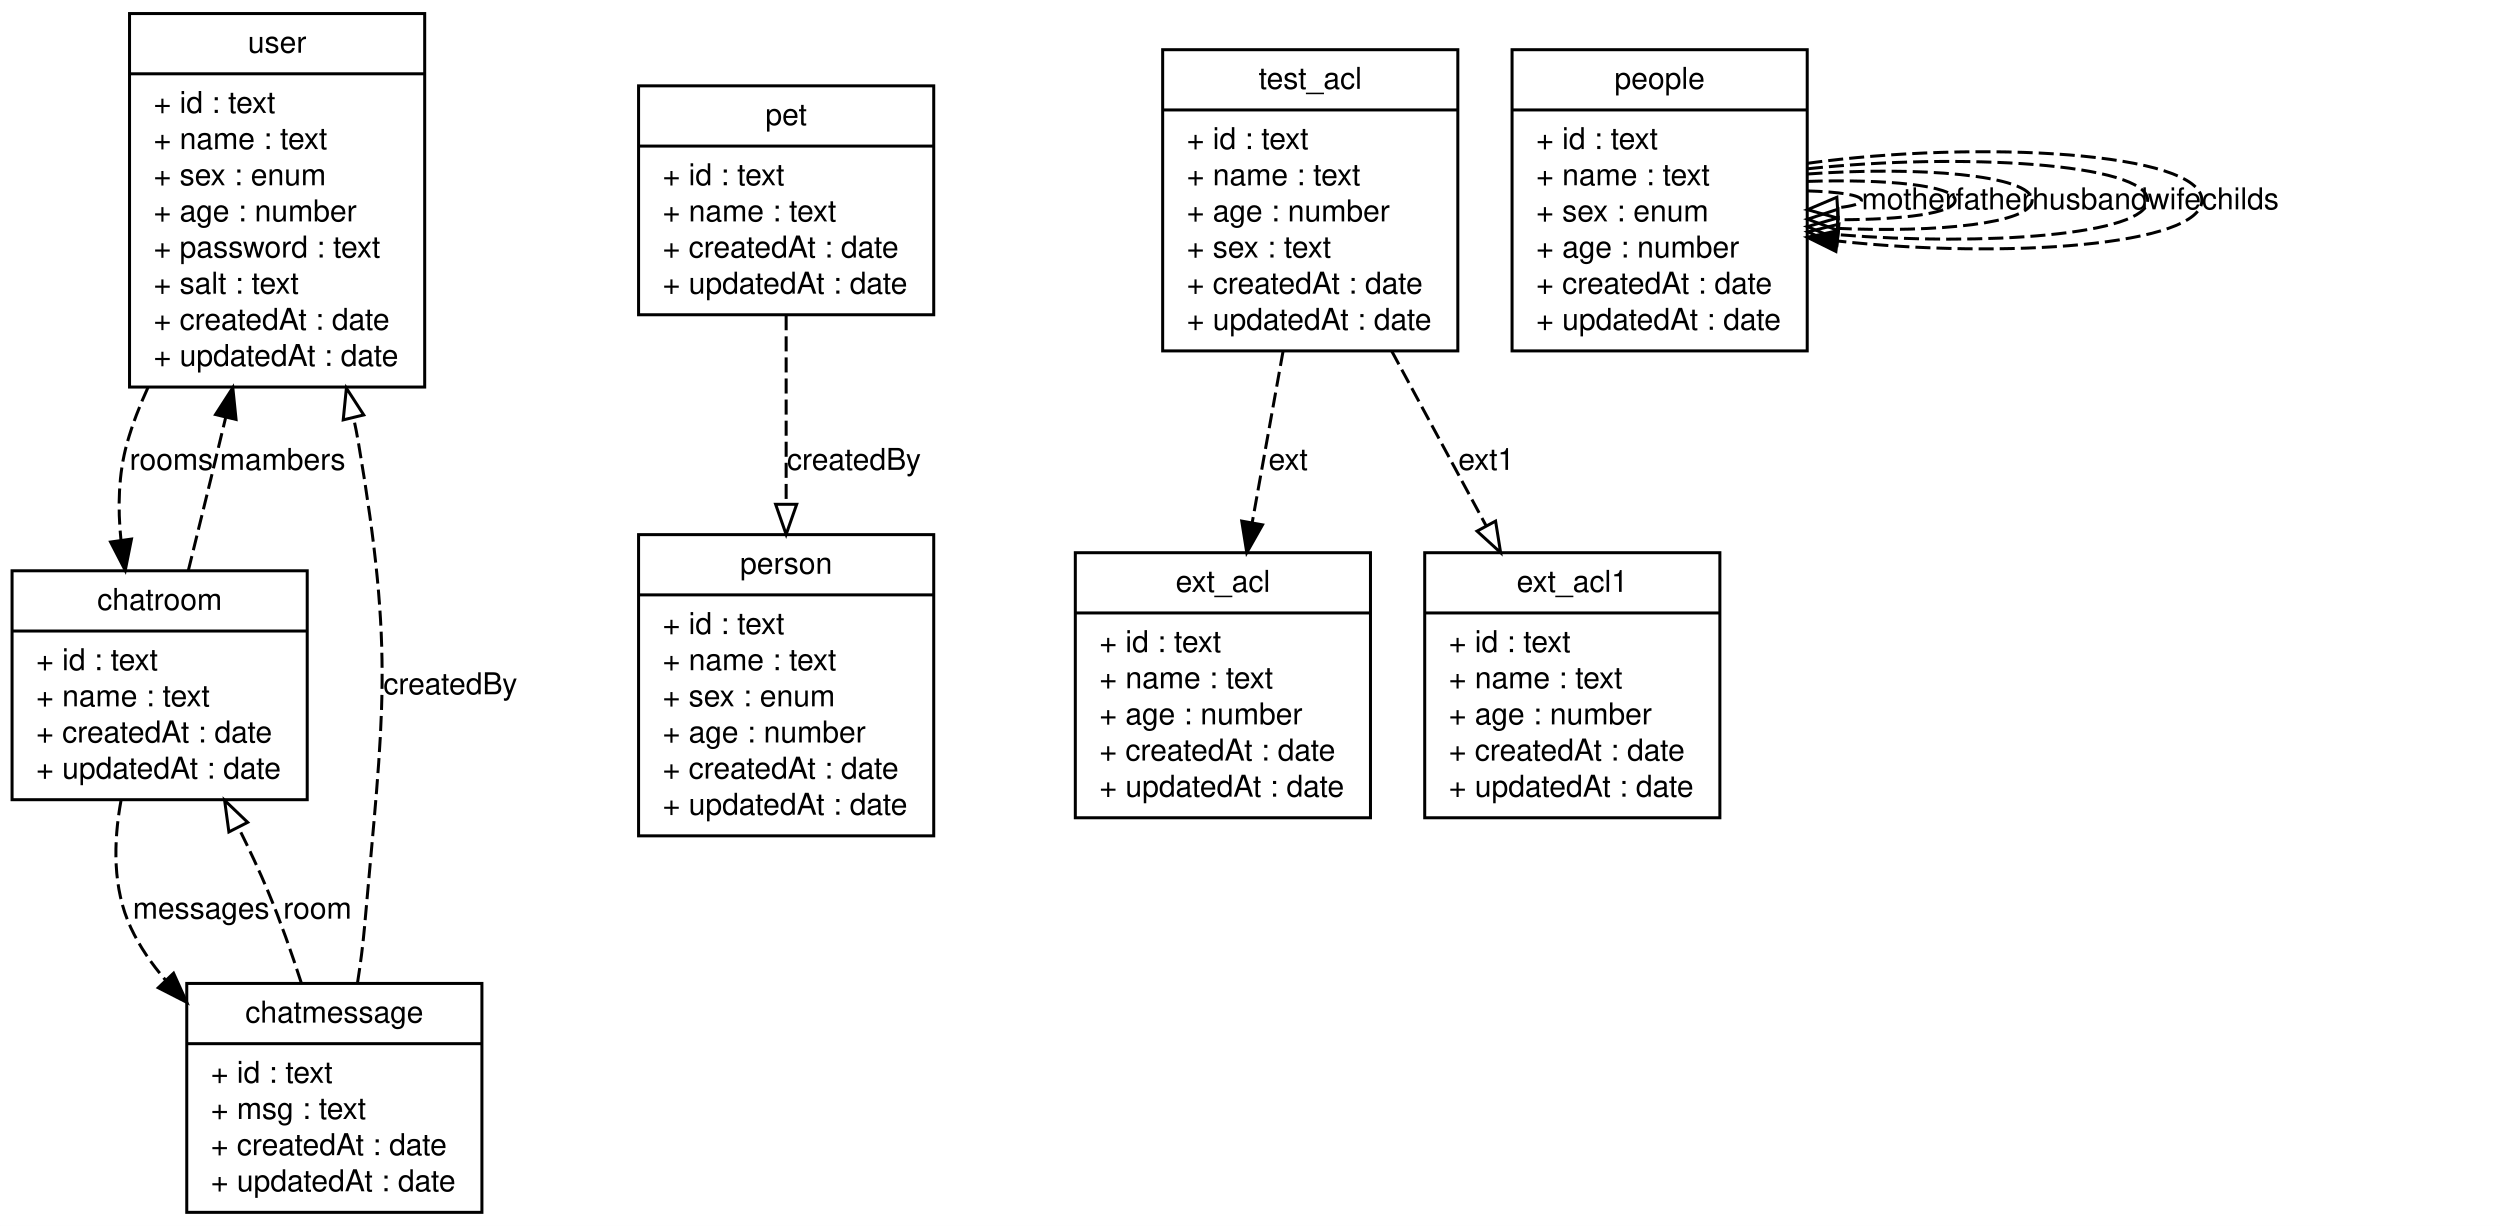
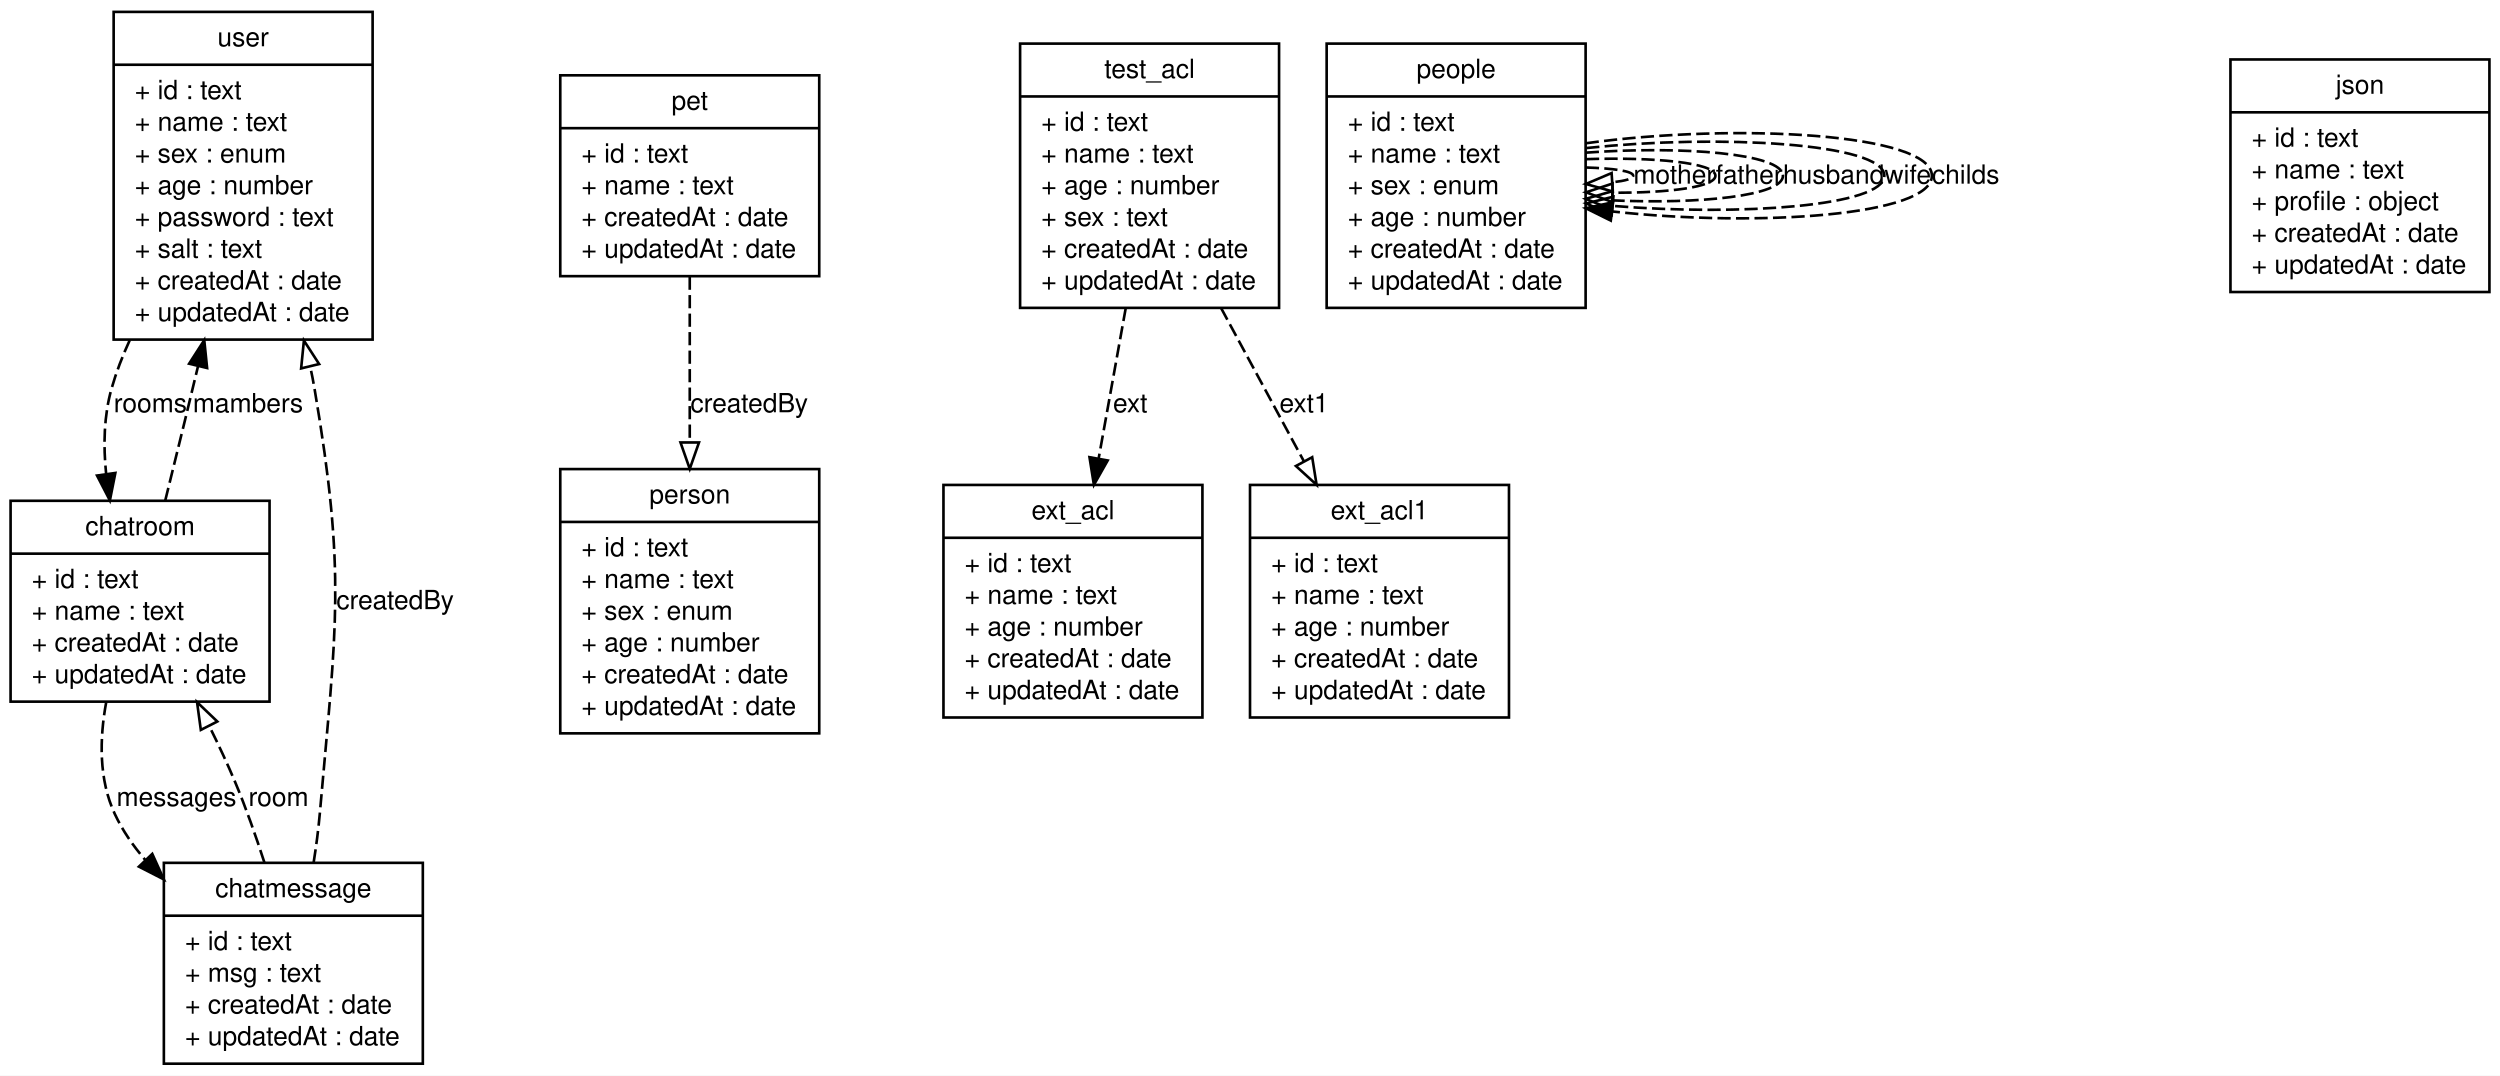
- <svg xmlns="http://www.w3.org/2000/svg" xmlns:xlink="http://www.w3.org/1999/xlink" width="830pt" height="407pt" viewBox="0.00 0.00 829.99 407.00">
+ <svg xmlns="http://www.w3.org/2000/svg" xmlns:xlink="http://www.w3.org/1999/xlink" width="946pt" height="407pt" viewBox="0.00 0.00 945.99 407.00">
  <g id="graph0" class="graph" transform="scale(1 1) rotate(0) translate(4 403)">
-     <polygon fill="#ffffff" stroke="transparent" points="-4,4 -4,-403 825.992,-403 825.992,4 -4,4" />
+     <polygon fill="#ffffff" stroke="transparent" points="-4,4 -4,-403 941.992,-403 941.992,4 -4,4" />
    <g id="node1" class="node">
      <g id="a_node1">
        <a xlink:title="user">
          <polygon fill="#ffffff" stroke="#000000" points="39,-274.5 39,-398.5 136.992,-398.5 136.992,-274.5 39,-274.5" />
          <text text-anchor="middle" x="87.996" y="-385.5" font-family="Helvetica,sans-Serif" font-size="10.00" fill="#000000">user</text>
          <polyline fill="none" stroke="#000000" points="39,-378.5 136.992,-378.5 " />
          <text text-anchor="start" x="47" y="-365.5" font-family="Helvetica,sans-Serif" font-size="10.00" fill="#000000">+ id : text</text>
          <text text-anchor="start" x="47" y="-353.5" font-family="Helvetica,sans-Serif" font-size="10.00" fill="#000000">+ name : text</text>
          <text text-anchor="start" x="47" y="-341.5" font-family="Helvetica,sans-Serif" font-size="10.00" fill="#000000">+ sex : enum</text>
          <text text-anchor="start" x="47" y="-329.5" font-family="Helvetica,sans-Serif" font-size="10.00" fill="#000000">+ age : number</text>
          <text text-anchor="start" x="47" y="-317.5" font-family="Helvetica,sans-Serif" font-size="10.00" fill="#000000">+ password : text</text>
          <text text-anchor="start" x="47" y="-305.5" font-family="Helvetica,sans-Serif" font-size="10.00" fill="#000000">+ salt : text</text>
          <text text-anchor="start" x="47" y="-293.5" font-family="Helvetica,sans-Serif" font-size="10.00" fill="#000000">+ createdAt : date</text>
          <text text-anchor="start" x="47" y="-281.5" font-family="Helvetica,sans-Serif" font-size="10.00" fill="#000000">+ updatedAt : date</text>
        </a>
      </g>
    </g>
    <g id="node8" class="node">
      <g id="a_node8">
        <a xlink:title="chatroom">
          <polygon fill="#ffffff" stroke="#000000" points="0,-137.5 0,-213.5 97.992,-213.5 97.992,-137.5 0,-137.5" />
          <text text-anchor="middle" x="48.996" y="-200.5" font-family="Helvetica,sans-Serif" font-size="10.00" fill="#000000">chatroom</text>
          <polyline fill="none" stroke="#000000" points="0,-193.5 97.992,-193.5 " />
          <text text-anchor="start" x="8" y="-180.5" font-family="Helvetica,sans-Serif" font-size="10.00" fill="#000000">+ id : text</text>
          <text text-anchor="start" x="8" y="-168.5" font-family="Helvetica,sans-Serif" font-size="10.00" fill="#000000">+ name : text</text>
          <text text-anchor="start" x="8" y="-156.5" font-family="Helvetica,sans-Serif" font-size="10.00" fill="#000000">+ createdAt : date</text>
          <text text-anchor="start" x="8" y="-144.5" font-family="Helvetica,sans-Serif" font-size="10.00" fill="#000000">+ updatedAt : date</text>
        </a>
      </g>
    </g>
    <g id="edge1" class="edge">
      <path fill="none" stroke="#000000" stroke-dasharray="5,2" d="M45.11,-274.323C42.345,-268.319 39.972,-262.164 38.22,-256 35.299,-245.722 35.051,-234.474 36.151,-223.733" />
      <polygon fill="#000000" stroke="#000000" points="39.644,-224.027 37.574,-213.637 32.712,-223.05 39.644,-224.027" />
      <text text-anchor="middle" x="52.884" y="-247" font-family="Helvetica,sans-Serif" font-size="10.00" fill="#000000">rooms</text>
    </g>
    <g id="node2" class="node">
      <g id="a_node2">
        <a xlink:title="person">
          <polygon fill="#ffffff" stroke="#000000" points="208,-125.5 208,-225.5 305.992,-225.5 305.992,-125.5 208,-125.5" />
          <text text-anchor="middle" x="256.996" y="-212.5" font-family="Helvetica,sans-Serif" font-size="10.00" fill="#000000">person</text>
          <polyline fill="none" stroke="#000000" points="208,-205.5 305.992,-205.5 " />
          <text text-anchor="start" x="216" y="-192.5" font-family="Helvetica,sans-Serif" font-size="10.00" fill="#000000">+ id : text</text>
          <text text-anchor="start" x="216" y="-180.5" font-family="Helvetica,sans-Serif" font-size="10.00" fill="#000000">+ name : text</text>
          <text text-anchor="start" x="216" y="-168.5" font-family="Helvetica,sans-Serif" font-size="10.00" fill="#000000">+ sex : enum</text>
          <text text-anchor="start" x="216" y="-156.5" font-family="Helvetica,sans-Serif" font-size="10.00" fill="#000000">+ age : number</text>
          <text text-anchor="start" x="216" y="-144.5" font-family="Helvetica,sans-Serif" font-size="10.00" fill="#000000">+ createdAt : date</text>
          <text text-anchor="start" x="216" y="-132.5" font-family="Helvetica,sans-Serif" font-size="10.00" fill="#000000">+ updatedAt : date</text>
        </a>
      </g>
    </g>
    <g id="node3" class="node">
      <g id="a_node3">
        <a xlink:title="ext_acl">
          <polygon fill="#ffffff" stroke="#000000" points="353,-131.5 353,-219.5 450.992,-219.5 450.992,-131.5 353,-131.5" />
          <text text-anchor="middle" x="401.996" y="-206.5" font-family="Helvetica,sans-Serif" font-size="10.00" fill="#000000">ext_acl</text>
          <polyline fill="none" stroke="#000000" points="353,-199.5 450.992,-199.5 " />
          <text text-anchor="start" x="361" y="-186.5" font-family="Helvetica,sans-Serif" font-size="10.00" fill="#000000">+ id : text</text>
          <text text-anchor="start" x="361" y="-174.5" font-family="Helvetica,sans-Serif" font-size="10.00" fill="#000000">+ name : text</text>
          <text text-anchor="start" x="361" y="-162.5" font-family="Helvetica,sans-Serif" font-size="10.00" fill="#000000">+ age : number</text>
          <text text-anchor="start" x="361" y="-150.5" font-family="Helvetica,sans-Serif" font-size="10.00" fill="#000000">+ createdAt : date</text>
          <text text-anchor="start" x="361" y="-138.5" font-family="Helvetica,sans-Serif" font-size="10.00" fill="#000000">+ updatedAt : date</text>
        </a>
      </g>
    </g>
    <g id="node4" class="node">
      <g id="a_node4">
        <a xlink:title="ext_acl1">
          <polygon fill="#ffffff" stroke="#000000" points="469,-131.5 469,-219.5 566.992,-219.5 566.992,-131.5 469,-131.5" />
          <text text-anchor="middle" x="517.996" y="-206.5" font-family="Helvetica,sans-Serif" font-size="10.00" fill="#000000">ext_acl1</text>
          <polyline fill="none" stroke="#000000" points="469,-199.5 566.992,-199.5 " />
          <text text-anchor="start" x="477" y="-186.5" font-family="Helvetica,sans-Serif" font-size="10.00" fill="#000000">+ id : text</text>
          <text text-anchor="start" x="477" y="-174.5" font-family="Helvetica,sans-Serif" font-size="10.00" fill="#000000">+ name : text</text>
          <text text-anchor="start" x="477" y="-162.5" font-family="Helvetica,sans-Serif" font-size="10.00" fill="#000000">+ age : number</text>
          <text text-anchor="start" x="477" y="-150.5" font-family="Helvetica,sans-Serif" font-size="10.00" fill="#000000">+ createdAt : date</text>
          <text text-anchor="start" x="477" y="-138.5" font-family="Helvetica,sans-Serif" font-size="10.00" fill="#000000">+ updatedAt : date</text>
        </a>
      </g>
    </g>
    <g id="node5" class="node">
      <g id="a_node5">
        <a xlink:title="test_acl">
          <polygon fill="#ffffff" stroke="#000000" points="382,-286.5 382,-386.5 479.992,-386.5 479.992,-286.5 382,-286.5" />
          <text text-anchor="middle" x="430.996" y="-373.5" font-family="Helvetica,sans-Serif" font-size="10.00" fill="#000000">test_acl</text>
          <polyline fill="none" stroke="#000000" points="382,-366.5 479.992,-366.5 " />
          <text text-anchor="start" x="390" y="-353.5" font-family="Helvetica,sans-Serif" font-size="10.00" fill="#000000">+ id : text</text>
          <text text-anchor="start" x="390" y="-341.5" font-family="Helvetica,sans-Serif" font-size="10.00" fill="#000000">+ name : text</text>
          <text text-anchor="start" x="390" y="-329.5" font-family="Helvetica,sans-Serif" font-size="10.00" fill="#000000">+ age : number</text>
          <text text-anchor="start" x="390" y="-317.5" font-family="Helvetica,sans-Serif" font-size="10.00" fill="#000000">+ sex : text</text>
          <text text-anchor="start" x="390" y="-305.5" font-family="Helvetica,sans-Serif" font-size="10.00" fill="#000000">+ createdAt : date</text>
          <text text-anchor="start" x="390" y="-293.5" font-family="Helvetica,sans-Serif" font-size="10.00" fill="#000000">+ updatedAt : date</text>
        </a>
      </g>
    </g>
    <g id="edge2" class="edge">
      <path fill="none" stroke="#000000" stroke-dasharray="5,2" d="M421.979,-286.441C418.724,-268.372 415.038,-247.903 411.724,-229.51" />
      <polygon fill="#000000" stroke="#000000" points="415.145,-228.755 409.928,-219.534 408.256,-229.996 415.145,-228.755" />
      <text text-anchor="middle" x="423.665" y="-247" font-family="Helvetica,sans-Serif" font-size="10.00" fill="#000000">ext</text>
    </g>
    <g id="edge3" class="edge">
      <path fill="none" stroke="#000000" stroke-dasharray="5,2" d="M458.046,-286.441C467.991,-268.037 479.282,-247.144 489.361,-228.49" />
      <polygon fill="none" stroke="#000000" points="492.526,-229.995 494.201,-219.534 486.368,-226.668 492.526,-229.995" />
      <text text-anchor="middle" x="489.445" y="-247" font-family="Helvetica,sans-Serif" font-size="10.00" fill="#000000">ext1</text>
    </g>
    <g id="node6" class="node">
      <g id="a_node6">
        <a xlink:title="people">
          <polygon fill="#ffffff" stroke="#000000" points="498,-286.5 498,-386.5 595.992,-386.5 595.992,-286.5 498,-286.5" />
          <text text-anchor="middle" x="546.996" y="-373.5" font-family="Helvetica,sans-Serif" font-size="10.00" fill="#000000">people</text>
          <polyline fill="none" stroke="#000000" points="498,-366.5 595.992,-366.5 " />
          <text text-anchor="start" x="506" y="-353.5" font-family="Helvetica,sans-Serif" font-size="10.00" fill="#000000">+ id : text</text>
          <text text-anchor="start" x="506" y="-341.5" font-family="Helvetica,sans-Serif" font-size="10.00" fill="#000000">+ name : text</text>
          <text text-anchor="start" x="506" y="-329.5" font-family="Helvetica,sans-Serif" font-size="10.00" fill="#000000">+ sex : enum</text>
          <text text-anchor="start" x="506" y="-317.5" font-family="Helvetica,sans-Serif" font-size="10.00" fill="#000000">+ age : number</text>
          <text text-anchor="start" x="506" y="-305.5" font-family="Helvetica,sans-Serif" font-size="10.00" fill="#000000">+ createdAt : date</text>
          <text text-anchor="start" x="506" y="-293.5" font-family="Helvetica,sans-Serif" font-size="10.00" fill="#000000">+ updatedAt : date</text>
        </a>
      </g>
    </g>
    <g id="edge4" class="edge">
      <path fill="none" stroke="#000000" stroke-dasharray="5,2" d="M596.073,-339.621C606.478,-339.304 613.992,-338.264 613.992,-336.5 613.992,-335.398 611.057,-334.578 606.315,-334.041" />
      <polygon fill="none" stroke="#000000" points="606.278,-330.531 596.073,-333.379 605.827,-337.517 606.278,-330.531" />
      <text text-anchor="middle" x="629.549" y="-333.5" font-family="Helvetica,sans-Serif" font-size="10.00" fill="#000000">mother</text>
    </g>
    <g id="edge5" class="edge">
      <path fill="none" stroke="#000000" stroke-dasharray="5,2" d="M596.122,-342.776C621.468,-343.598 645.106,-341.505 645.106,-336.5 645.106,-332.179 627.49,-330.029 606.366,-330.05" />
      <polygon fill="none" stroke="#000000" points="606.061,-326.555 596.122,-330.224 606.18,-333.554 606.061,-326.555" />
      <text text-anchor="middle" x="657.888" y="-333.5" font-family="Helvetica,sans-Serif" font-size="10.00" fill="#000000">father</text>
    </g>
    <g id="edge6" class="edge">
      <path fill="none" stroke="#000000" stroke-dasharray="5,2" d="M596.038,-345.23C632.194,-347.876 670.67,-344.966 670.67,-336.5 670.67,-328.828 639.07,-325.719 606.234,-327.172" />
      <polygon fill="none" stroke="#000000" points="605.816,-323.691 596.038,-327.77 606.226,-330.679 605.816,-323.691" />
      <text text-anchor="middle" x="689.847" y="-333.5" font-family="Helvetica,sans-Serif" font-size="10.00" fill="#000000">husband</text>
    </g>
    <g id="edge7" class="edge">
      <path fill="none" stroke="#000000" stroke-dasharray="5,2" d="M596.227,-346.975C646.497,-352.32 709.024,-348.829 709.024,-336.5 709.024,-324.99 654.525,-321.182 606.382,-325.077" />
      <polygon fill="none" stroke="#000000" points="605.859,-321.611 596.227,-326.025 606.509,-328.58 605.859,-321.611" />
      <text text-anchor="middle" x="717.912" y="-333.5" font-family="Helvetica,sans-Serif" font-size="10.00" fill="#000000">wife</text>
    </g>
    <g id="edge8" class="edge">
      <path fill="none" stroke="#000000" stroke-dasharray="5,2" d="M596.014,-348.781C652.99,-356.592 727.024,-352.499 727.024,-336.5 727.024,-321.438 661.412,-316.928 606.187,-322.969" />
      <polygon fill="#000000" stroke="#000000" points="605.513,-319.525 596.014,-324.219 606.367,-326.473 605.513,-319.525" />
      <text text-anchor="middle" x="739.802" y="-333.5" font-family="Helvetica,sans-Serif" font-size="10.00" fill="#000000">childs</text>
    </g>
    <g id="node7" class="node">
      <g id="a_node7">
        <a xlink:title="pet">
          <polygon fill="#ffffff" stroke="#000000" points="208,-298.5 208,-374.5 305.992,-374.5 305.992,-298.5 208,-298.5" />
          <text text-anchor="middle" x="256.996" y="-361.5" font-family="Helvetica,sans-Serif" font-size="10.00" fill="#000000">pet</text>
          <polyline fill="none" stroke="#000000" points="208,-354.5 305.992,-354.5 " />
          <text text-anchor="start" x="216" y="-341.5" font-family="Helvetica,sans-Serif" font-size="10.00" fill="#000000">+ id : text</text>
          <text text-anchor="start" x="216" y="-329.5" font-family="Helvetica,sans-Serif" font-size="10.00" fill="#000000">+ name : text</text>
          <text text-anchor="start" x="216" y="-317.5" font-family="Helvetica,sans-Serif" font-size="10.00" fill="#000000">+ createdAt : date</text>
          <text text-anchor="start" x="216" y="-305.5" font-family="Helvetica,sans-Serif" font-size="10.00" fill="#000000">+ updatedAt : date</text>
        </a>
      </g>
    </g>
    <g id="edge9" class="edge">
      <path fill="none" stroke="#000000" stroke-dasharray="5,2" d="M256.996,-298.345C256.996,-279.646 256.996,-256.685 256.996,-235.695" />
      <polygon fill="none" stroke="#000000" points="260.496,-235.576 256.996,-225.576 253.496,-235.576 260.496,-235.576" />
      <text text-anchor="middle" x="279.502" y="-247" font-family="Helvetica,sans-Serif" font-size="10.00" fill="#000000">createdBy</text>
    </g>
    <g id="edge11" class="edge">
      <path fill="none" stroke="#000000" stroke-dasharray="5,2" d="M58.504,-213.528C60.963,-223.443 63.594,-234.118 65.996,-244 67.594,-250.574 69.243,-257.414 70.888,-264.266" />
      <polygon fill="#000000" stroke="#000000" points="67.554,-265.374 73.287,-274.284 74.362,-263.744 67.554,-265.374" />
      <text text-anchor="middle" x="89.828" y="-247" font-family="Helvetica,sans-Serif" font-size="10.00" fill="#000000">mambers</text>
    </g>
    <g id="node9" class="node">
      <g id="a_node9">
        <a xlink:title="chatmessage">
          <polygon fill="#ffffff" stroke="#000000" points="58,-.5 58,-76.5 155.992,-76.5 155.992,-.5 58,-.5" />
          <text text-anchor="middle" x="106.996" y="-63.5" font-family="Helvetica,sans-Serif" font-size="10.00" fill="#000000">chatmessage</text>
          <polyline fill="none" stroke="#000000" points="58,-56.5 155.992,-56.5 " />
          <text text-anchor="start" x="66" y="-43.5" font-family="Helvetica,sans-Serif" font-size="10.00" fill="#000000">+ id : text</text>
          <text text-anchor="start" x="66" y="-31.5" font-family="Helvetica,sans-Serif" font-size="10.00" fill="#000000">+ msg : text</text>
          <text text-anchor="start" x="66" y="-19.5" font-family="Helvetica,sans-Serif" font-size="10.00" fill="#000000">+ createdAt : date</text>
          <text text-anchor="start" x="66" y="-7.5" font-family="Helvetica,sans-Serif" font-size="10.00" fill="#000000">+ updatedAt : date</text>
        </a>
      </g>
    </g>
    <g id="edge10" class="edge">
      <path fill="none" stroke="#000000" stroke-dasharray="5,2" d="M36.178,-137.274C33.637,-123.427 33.353,-108.005 39.431,-95 42.345,-88.764 46.324,-82.974 50.902,-77.666" />
      <polygon fill="#000000" stroke="#000000" points="53.617,-79.891 57.985,-70.239 48.551,-75.06 53.617,-79.891" />
      <text text-anchor="middle" x="62.779" y="-98" font-family="Helvetica,sans-Serif" font-size="10.00" fill="#000000">messages</text>
    </g>
    <g id="edge12" class="edge">
      <path fill="none" stroke="#000000" stroke-dasharray="5,2" d="M114.686,-76.674C115.646,-82.779 116.473,-89.046 116.996,-95 123.256,-166.287 126.998,-185.453 114.996,-256 114.537,-258.7 114.002,-261.432 113.405,-264.177" />
      <polygon fill="none" stroke="#000000" points="109.944,-263.598 110.995,-274.141 116.748,-265.243 109.944,-263.598" />
      <text text-anchor="middle" x="145.502" y="-172.5" font-family="Helvetica,sans-Serif" font-size="10.00" fill="#000000">createdBy</text>
    </g>
    <g id="edge13" class="edge">
      <path fill="none" stroke="#000000" stroke-dasharray="5,2" d="M96.046,-76.612C92.82,-86.624 89.056,-97.325 84.996,-107 82.101,-113.899 78.762,-121.037 75.309,-127.985" />
      <polygon fill="none" stroke="#000000" points="71.984,-126.802 70.561,-137.301 78.221,-129.981 71.984,-126.802" />
      <text text-anchor="middle" x="101.384" y="-98" font-family="Helvetica,sans-Serif" font-size="10.00" fill="#000000">room</text>
    </g>
+     <g id="node10" class="node">
+       <g id="a_node10">
+         <a xlink:title="json">
+           <polygon fill="#ffffff" stroke="#000000" points="840,-292.5 840,-380.5 937.992,-380.5 937.992,-292.5 840,-292.5" />
+           <text text-anchor="middle" x="888.996" y="-367.5" font-family="Helvetica,sans-Serif" font-size="10.00" fill="#000000">json</text>
+           <polyline fill="none" stroke="#000000" points="840,-360.5 937.992,-360.5 " />
+           <text text-anchor="start" x="848" y="-347.5" font-family="Helvetica,sans-Serif" font-size="10.00" fill="#000000">+ id : text</text>
+           <text text-anchor="start" x="848" y="-335.5" font-family="Helvetica,sans-Serif" font-size="10.00" fill="#000000">+ name : text</text>
+           <text text-anchor="start" x="848" y="-323.5" font-family="Helvetica,sans-Serif" font-size="10.00" fill="#000000">+ profile : object</text>
+           <text text-anchor="start" x="848" y="-311.5" font-family="Helvetica,sans-Serif" font-size="10.00" fill="#000000">+ createdAt : date</text>
+           <text text-anchor="start" x="848" y="-299.5" font-family="Helvetica,sans-Serif" font-size="10.00" fill="#000000">+ updatedAt : date</text>
+         </a>
+       </g>
+     </g>
  </g>
</svg>
